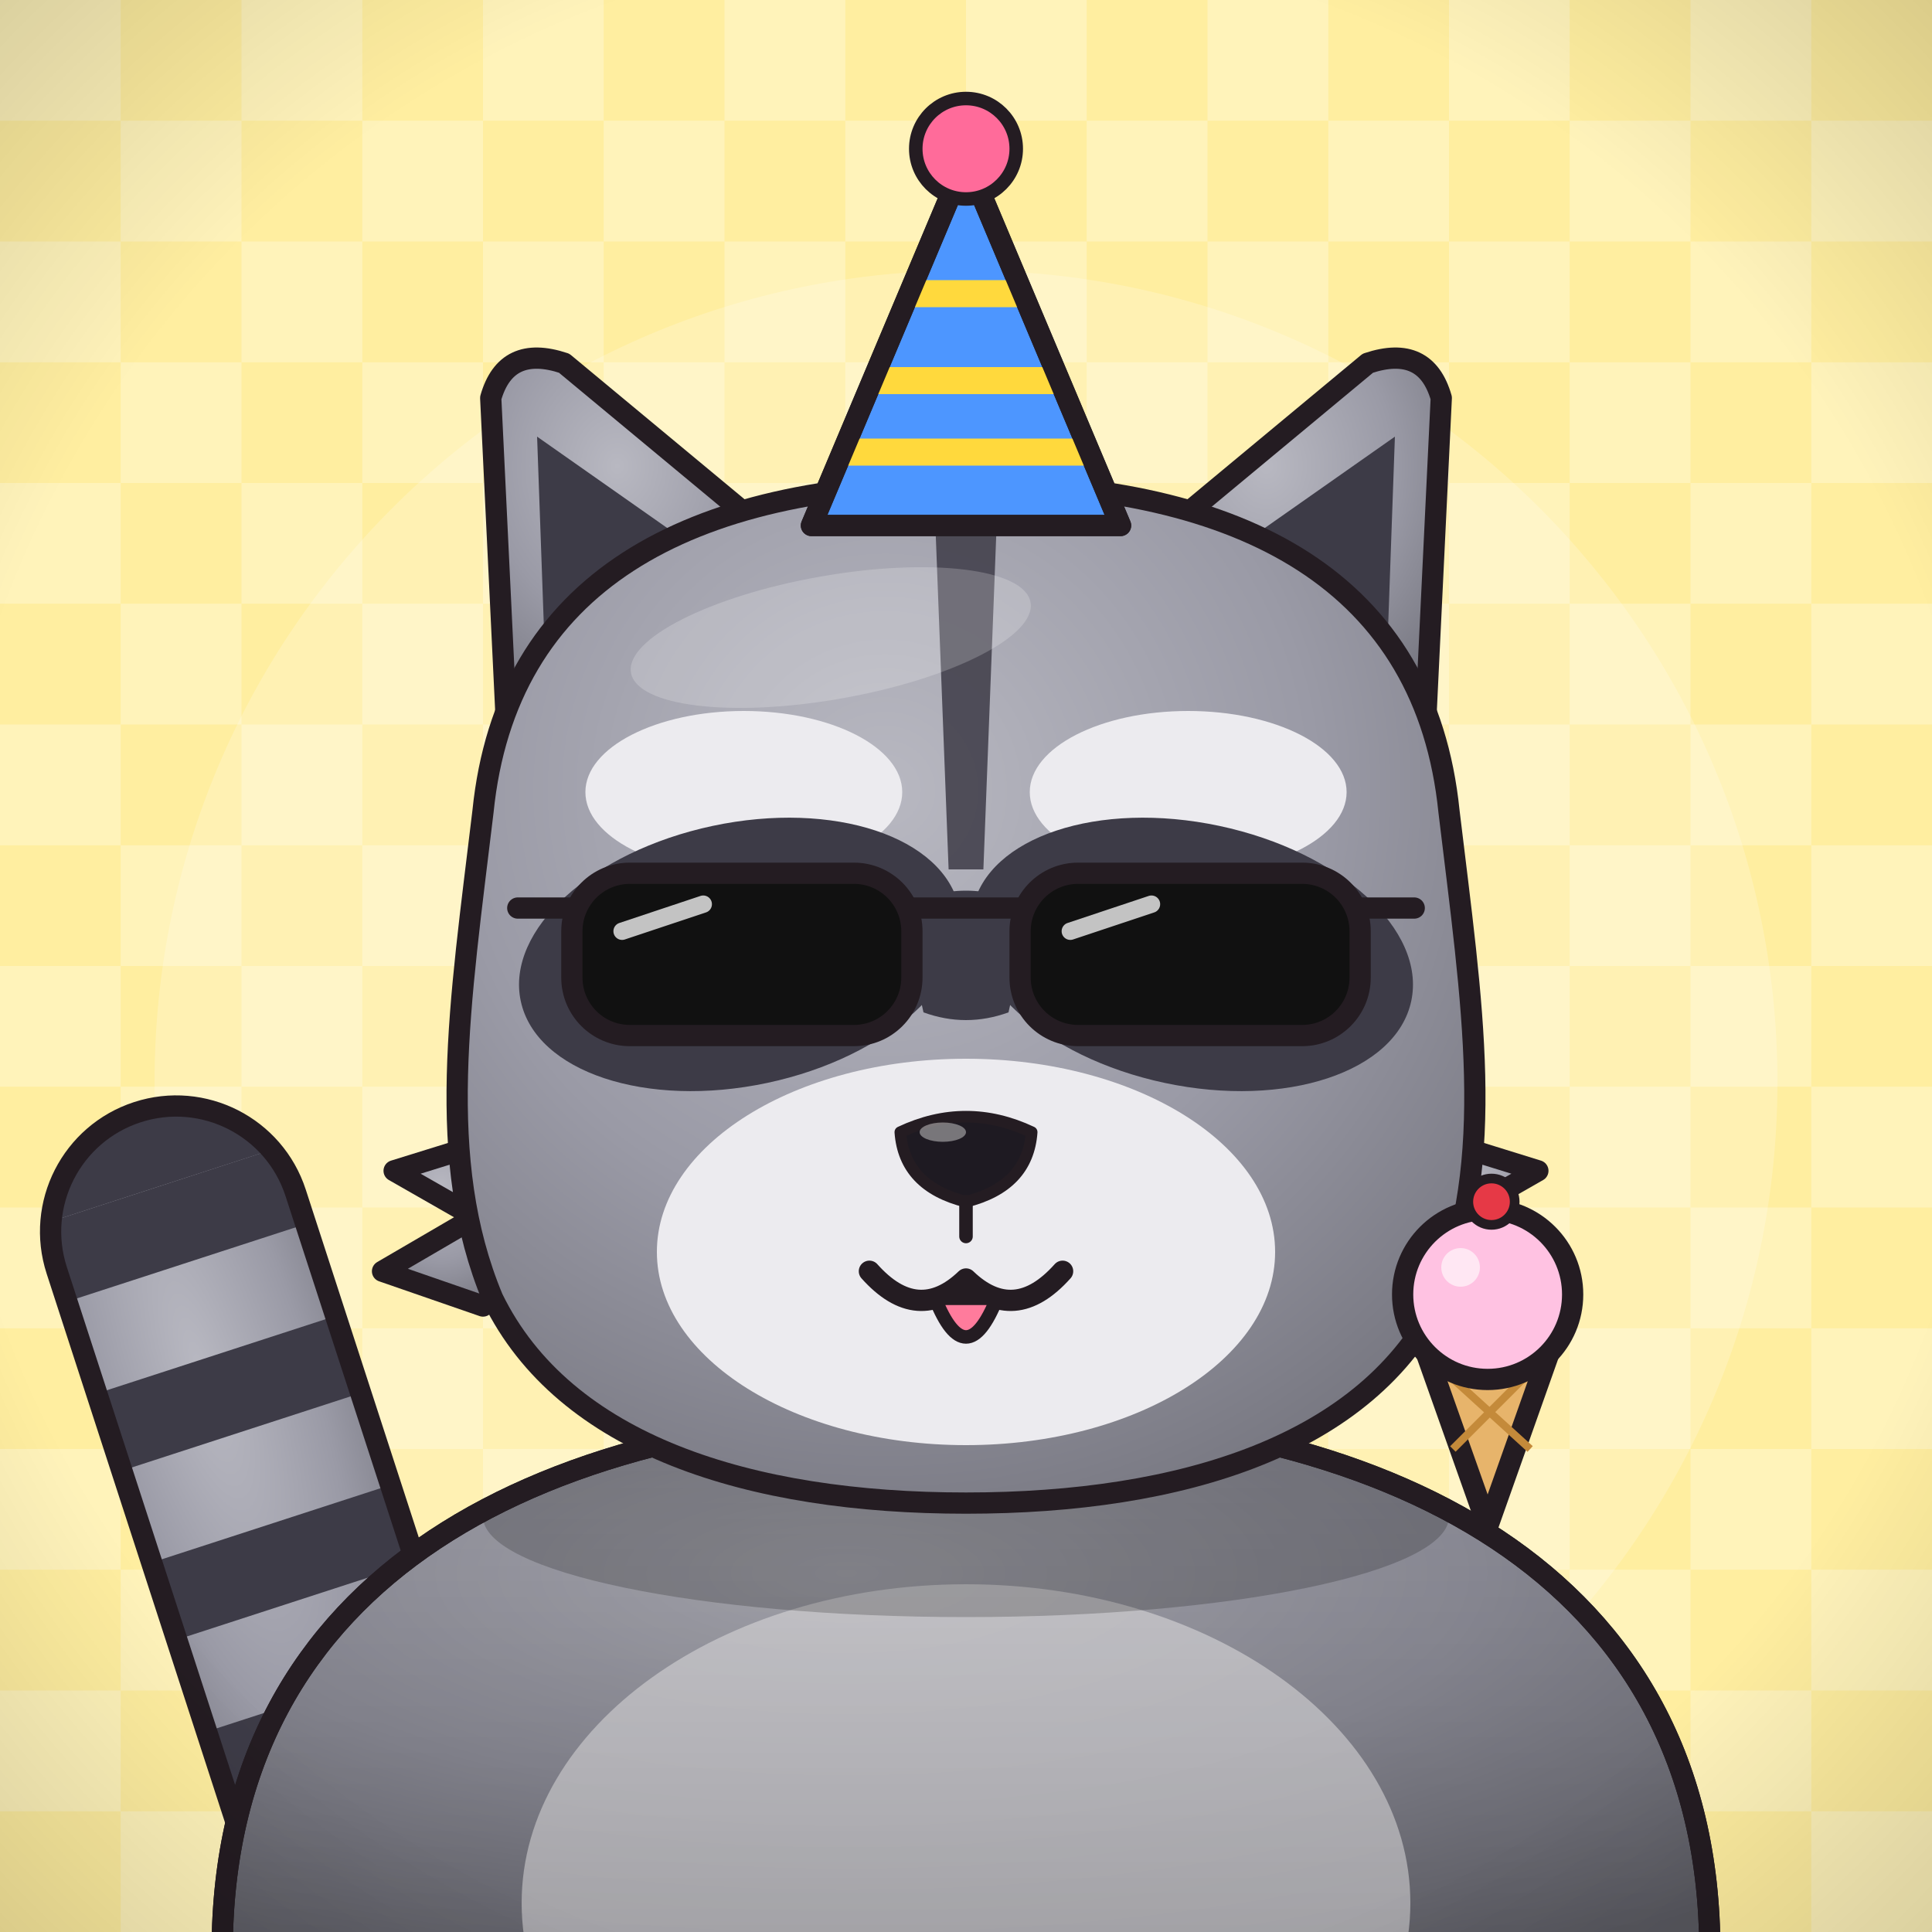
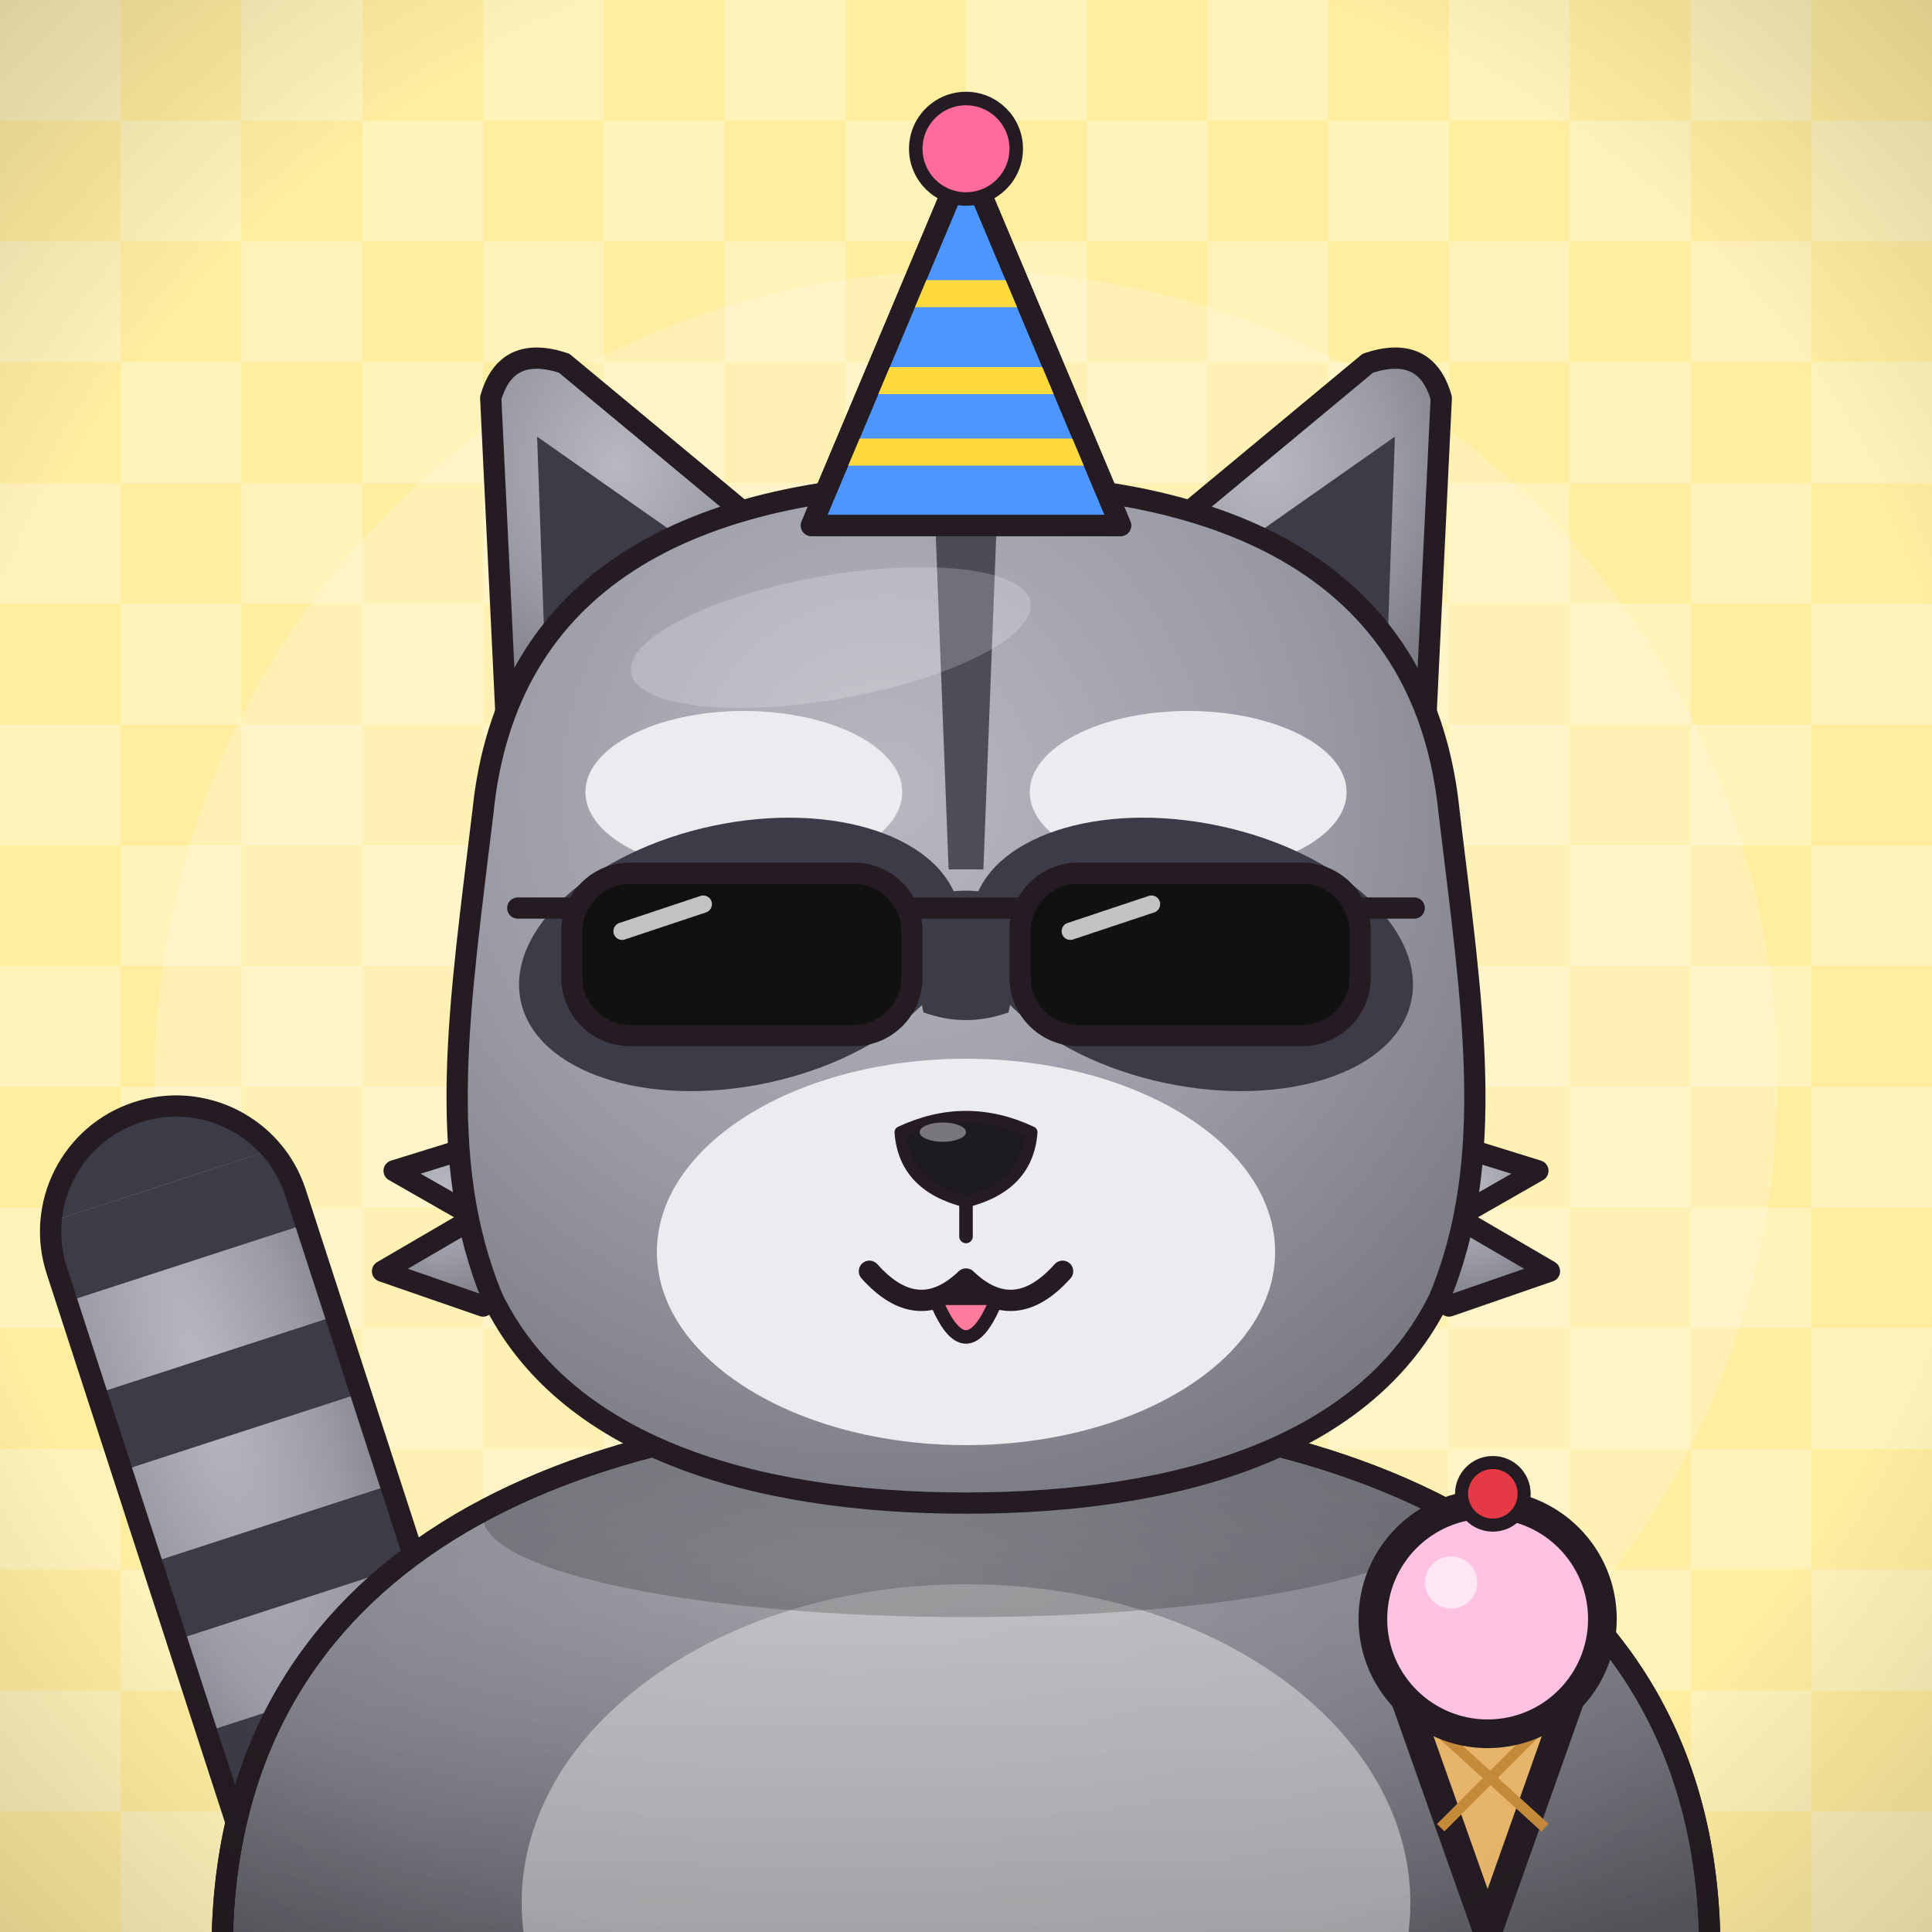
<svg xmlns="http://www.w3.org/2000/svg" viewBox="0 0 1000 1000" width="1000" height="1000">
  <defs>
    <clipPath id="bodyclip">
      <path d="M115 1010 C115 815 280 730 500 730 C720 730 885 815 885 1010 Z" />
    </clipPath>
    <radialGradient id="fs" cx=".42" cy=".3" r=".85">
      <stop offset="0" stop-color="#b8b8c1" />
      <stop offset=".5" stop-color="#9a9aa6" />
      <stop offset="1" stop-color="#6f6f78" />
    </radialGradient>
    <linearGradient id="bodyshade" x1="0" y1="0" x2="0" y2="1">
      <stop offset=".55" stop-color="#000" stop-opacity="0" />
      <stop offset="1" stop-color="#000" stop-opacity=".22" />
    </linearGradient>
    <clipPath id="eye0">
      <ellipse cx="390" cy="492" rx="37" ry="33" />
    </clipPath>
    <clipPath id="eye1">
      <ellipse cx="610" cy="492" rx="37" ry="33" />
    </clipPath>
    <clipPath id="tailclip">
      <rect x="105" y="560" width="130" height="460" rx="65" />
    </clipPath>
    <pattern id="pat" width="125" height="125" patternUnits="userSpaceOnUse">
      <rect width="62.5" height="62.5" fill="#fff" />
      <rect x="62.5" y="62.5" width="62.5" height="62.5" fill="#fff" />
    </pattern>
    <radialGradient id="vig" r=".75">
      <stop offset=".7" stop-color="#000" stop-opacity="0" />
      <stop offset="1" stop-color="#000" stop-opacity=".18" />
    </radialGradient>
  </defs>
  <rect width="1000" height="1000" fill="#ffeea0" />
  <rect width="1000" height="1000" fill="url(#pat)" opacity=".28" />
  <circle cx="500" cy="560" r="420" fill="#fff" opacity=".2" />
  <g transform="rotate(-18 170 880)">
    <rect x="105" y="560" width="130" height="460" rx="65" fill="url(#fs)" />
    <g clip-path="url(#tailclip)">
      <rect x="95" y="600" width="150" height="42" fill="#3d3b47" />
      <rect x="95" y="692" width="150" height="42" fill="#3d3b47" />
      <rect x="95" y="784" width="150" height="42" fill="#3d3b47" />
      <rect x="95" y="876" width="150" height="42" fill="#3d3b47" />
      <rect x="95" y="968" width="150" height="42" fill="#3d3b47" />
      <rect x="95" y="550" width="150" height="50" fill="#3d3b47" />
    </g>
    <rect x="105" y="560" width="130" height="460" rx="65" fill="none" stroke="#241c22" stroke-width="11" stroke-linejoin="round" stroke-linecap="round" />
  </g>
  <path d="M115 1010 C115 815 280 730 500 730 C720 730 885 815 885 1010 Z" fill="url(#fs)" stroke="#241c22" stroke-width="11" stroke-linejoin="round" stroke-linecap="round" />
  <g clip-path="url(#bodyclip)">
    <ellipse cx="500" cy="985" rx="230" ry="165" fill="#ecebef" opacity=".75" />
  </g>
  <g clip-path="url(#bodyclip)">
    <rect width="1000" height="1000" fill="url(#bodyshade)" />
    <ellipse cx="500" cy="785" rx="250" ry="52" fill="#000" opacity=".2" />
  </g>
  <path d="M115 1010 C115 815 280 730 500 730 C720 730 885 815 885 1010 Z" fill="none" stroke="#241c22" stroke-width="11" stroke-linejoin="round" stroke-linecap="round" />
  <path d="M262 372 L254 206 Q262 178 292 188 L410 286 Z" fill="url(#fs)" stroke="#241c22" stroke-width="11" stroke-linejoin="round" stroke-linecap="round" />
  <path d="M738 372 L746 206 Q738 178 708 188 L590 286 Z" fill="url(#fs)" stroke="#241c22" stroke-width="11" stroke-linejoin="round" stroke-linecap="round" />
  <path d="M282 338 L278 226 L372 292 Z" fill="#3d3b47" />
  <path d="M718 338 L722 226 L628 292 Z" fill="#3d3b47" />
  <path d="M262 588 L204 606 L246 630 L198 658 L250 676 L270 652 Z" fill="url(#fs)" stroke="#241c22" stroke-width="11" stroke-linejoin="round" stroke-linecap="round" />
  <path d="M738 588 L796 606 L754 630 L802 658 L750 676 L730 652 Z" fill="url(#fs)" stroke="#241c22" stroke-width="11" stroke-linejoin="round" stroke-linecap="round" />
  <path d="M500 250 C645 250 738 302 750 420 C762 520 775 600 745 672 C708 748 612 778 500 778 C388 778 292 748 255 672 C225 600 238 520 250 420 C262 302 355 250 500 250 Z" fill="url(#fs)" stroke="#241c22" stroke-width="11" stroke-linejoin="round" stroke-linecap="round" />
  <ellipse cx="385" cy="410" rx="82" ry="42" fill="#ecebef" />
  <ellipse cx="615" cy="410" rx="82" ry="42" fill="#ecebef" />
  <ellipse cx="500" cy="648" rx="160" ry="100" fill="#ecebef" />
  <path d="M484 268 Q500 260 516 268 L509 450 L491 450 Z" fill="#3d3b47" opacity=".85" />
  <ellipse cx="383" cy="494" rx="116" ry="68" transform="rotate(-12 383 494)" fill="#3d3b47" />
  <ellipse cx="617" cy="494" rx="116" ry="68" transform="rotate(12 617 494)" fill="#3d3b47" />
  <path d="M466 470 Q500 452 534 470 L522 524 Q500 532 478 524 Z" fill="#3d3b47" />
  <ellipse cx="430" cy="330" rx="105" ry="32" fill="#fff" opacity=".2" transform="rotate(-10 430 330)" />
  <path d="M466 586 Q500 570 534 586 Q532 614 500 622 Q468 614 466 586 Z" fill="#1e1a22" stroke="#241c22" stroke-width="6" stroke-linejoin="round" stroke-linecap="round" />
  <ellipse cx="488" cy="586" rx="12" ry="5" fill="#fff" opacity=".4" />
  <path d="M500 622 L500 640" stroke="#241c22" stroke-width="7" stroke-linejoin="round" stroke-linecap="round" />
  <path d="M450 658 Q475 686 500 662 Q525 686 550 658" fill="none" stroke="#241c22" stroke-width="11" stroke-linejoin="round" stroke-linecap="round" />
  <path d="M484 672 Q500 712 516 672 Z" fill="#ff7b9c" stroke="#241c22" stroke-width="7" stroke-linejoin="round" stroke-linecap="round" />
  <path d="M268 470 L732 470" stroke="#241c22" stroke-width="11" stroke-linejoin="round" stroke-linecap="round" />
  <rect x="296" y="452" width="176" height="84" rx="30" fill="#111" stroke="#241c22" stroke-width="11" stroke-linejoin="round" stroke-linecap="round" />
  <rect x="528" y="452" width="176" height="84" rx="30" fill="#111" stroke="#241c22" stroke-width="11" stroke-linejoin="round" stroke-linecap="round" />
  <path d="M322 482 L364 468 M554 482 L596 468" stroke="#fff" stroke-width="9" stroke-linecap="round" opacity=".75" />
  <g transform="translate(0 -28)">
    <path d="M420 300 L500 110 L580 300 Z" fill="#4d96ff" stroke="#241c22" stroke-width="11" stroke-linejoin="round" stroke-linecap="round" />
    <path d="M452 225 L548 225 M470 180 L530 180 M436 262 L564 262" stroke="#ffd93d" stroke-width="14" />
    <path d="M420 300 L500 110 L580 300 Z" fill="none" stroke="#241c22" stroke-width="11" stroke-linejoin="round" stroke-linecap="round" />
    <circle cx="500" cy="105" r="26" fill="#ff6b9a" stroke="#241c22" stroke-width="7" stroke-linejoin="round" stroke-linecap="round" />
  </g>
-   <path d="M736 694 L770 790 L804 694 Z" fill="#e7b46b" stroke="#241c22" stroke-width="11" stroke-linejoin="round" stroke-linecap="round" />
-   <path d="M748 710 L792 750 M792 710 L752 750" stroke="#c48a3a" stroke-width="4" />
-   <circle cx="770" cy="670" r="44" fill="#ffc2e2" stroke="#241c22" stroke-width="11" stroke-linejoin="round" stroke-linecap="round" />
-   <circle cx="756" cy="656" r="10" fill="#fff" opacity=".6" />
-   <circle cx="772" cy="622" r="12" fill="#e63946" stroke="#241c22" stroke-width="5" stroke-linejoin="round" stroke-linecap="round" />
+   <g transform="translate(770 1000) scale(1.35) translate(-770 -1000)">
+     <path d="M736 904 L770 1000 L804 904 Z" fill="#e7b46b" stroke="#241c22" stroke-width="11" stroke-linejoin="round" stroke-linecap="round" />
+     <path d="M748 920 L792 960 M792 920 L752 960" stroke="#c48a3a" stroke-width="4" />
+     <circle cx="770" cy="880" r="44" fill="#ffc2e2" stroke="#241c22" stroke-width="11" stroke-linejoin="round" stroke-linecap="round" />
+     <circle cx="756" cy="866" r="10" fill="#fff" opacity=".6" />
+     <circle cx="772" cy="832" r="12" fill="#e63946" stroke="#241c22" stroke-width="5" stroke-linejoin="round" stroke-linecap="round" />
+   </g>
  <rect width="1000" height="1000" fill="url(#vig)" />
</svg>
